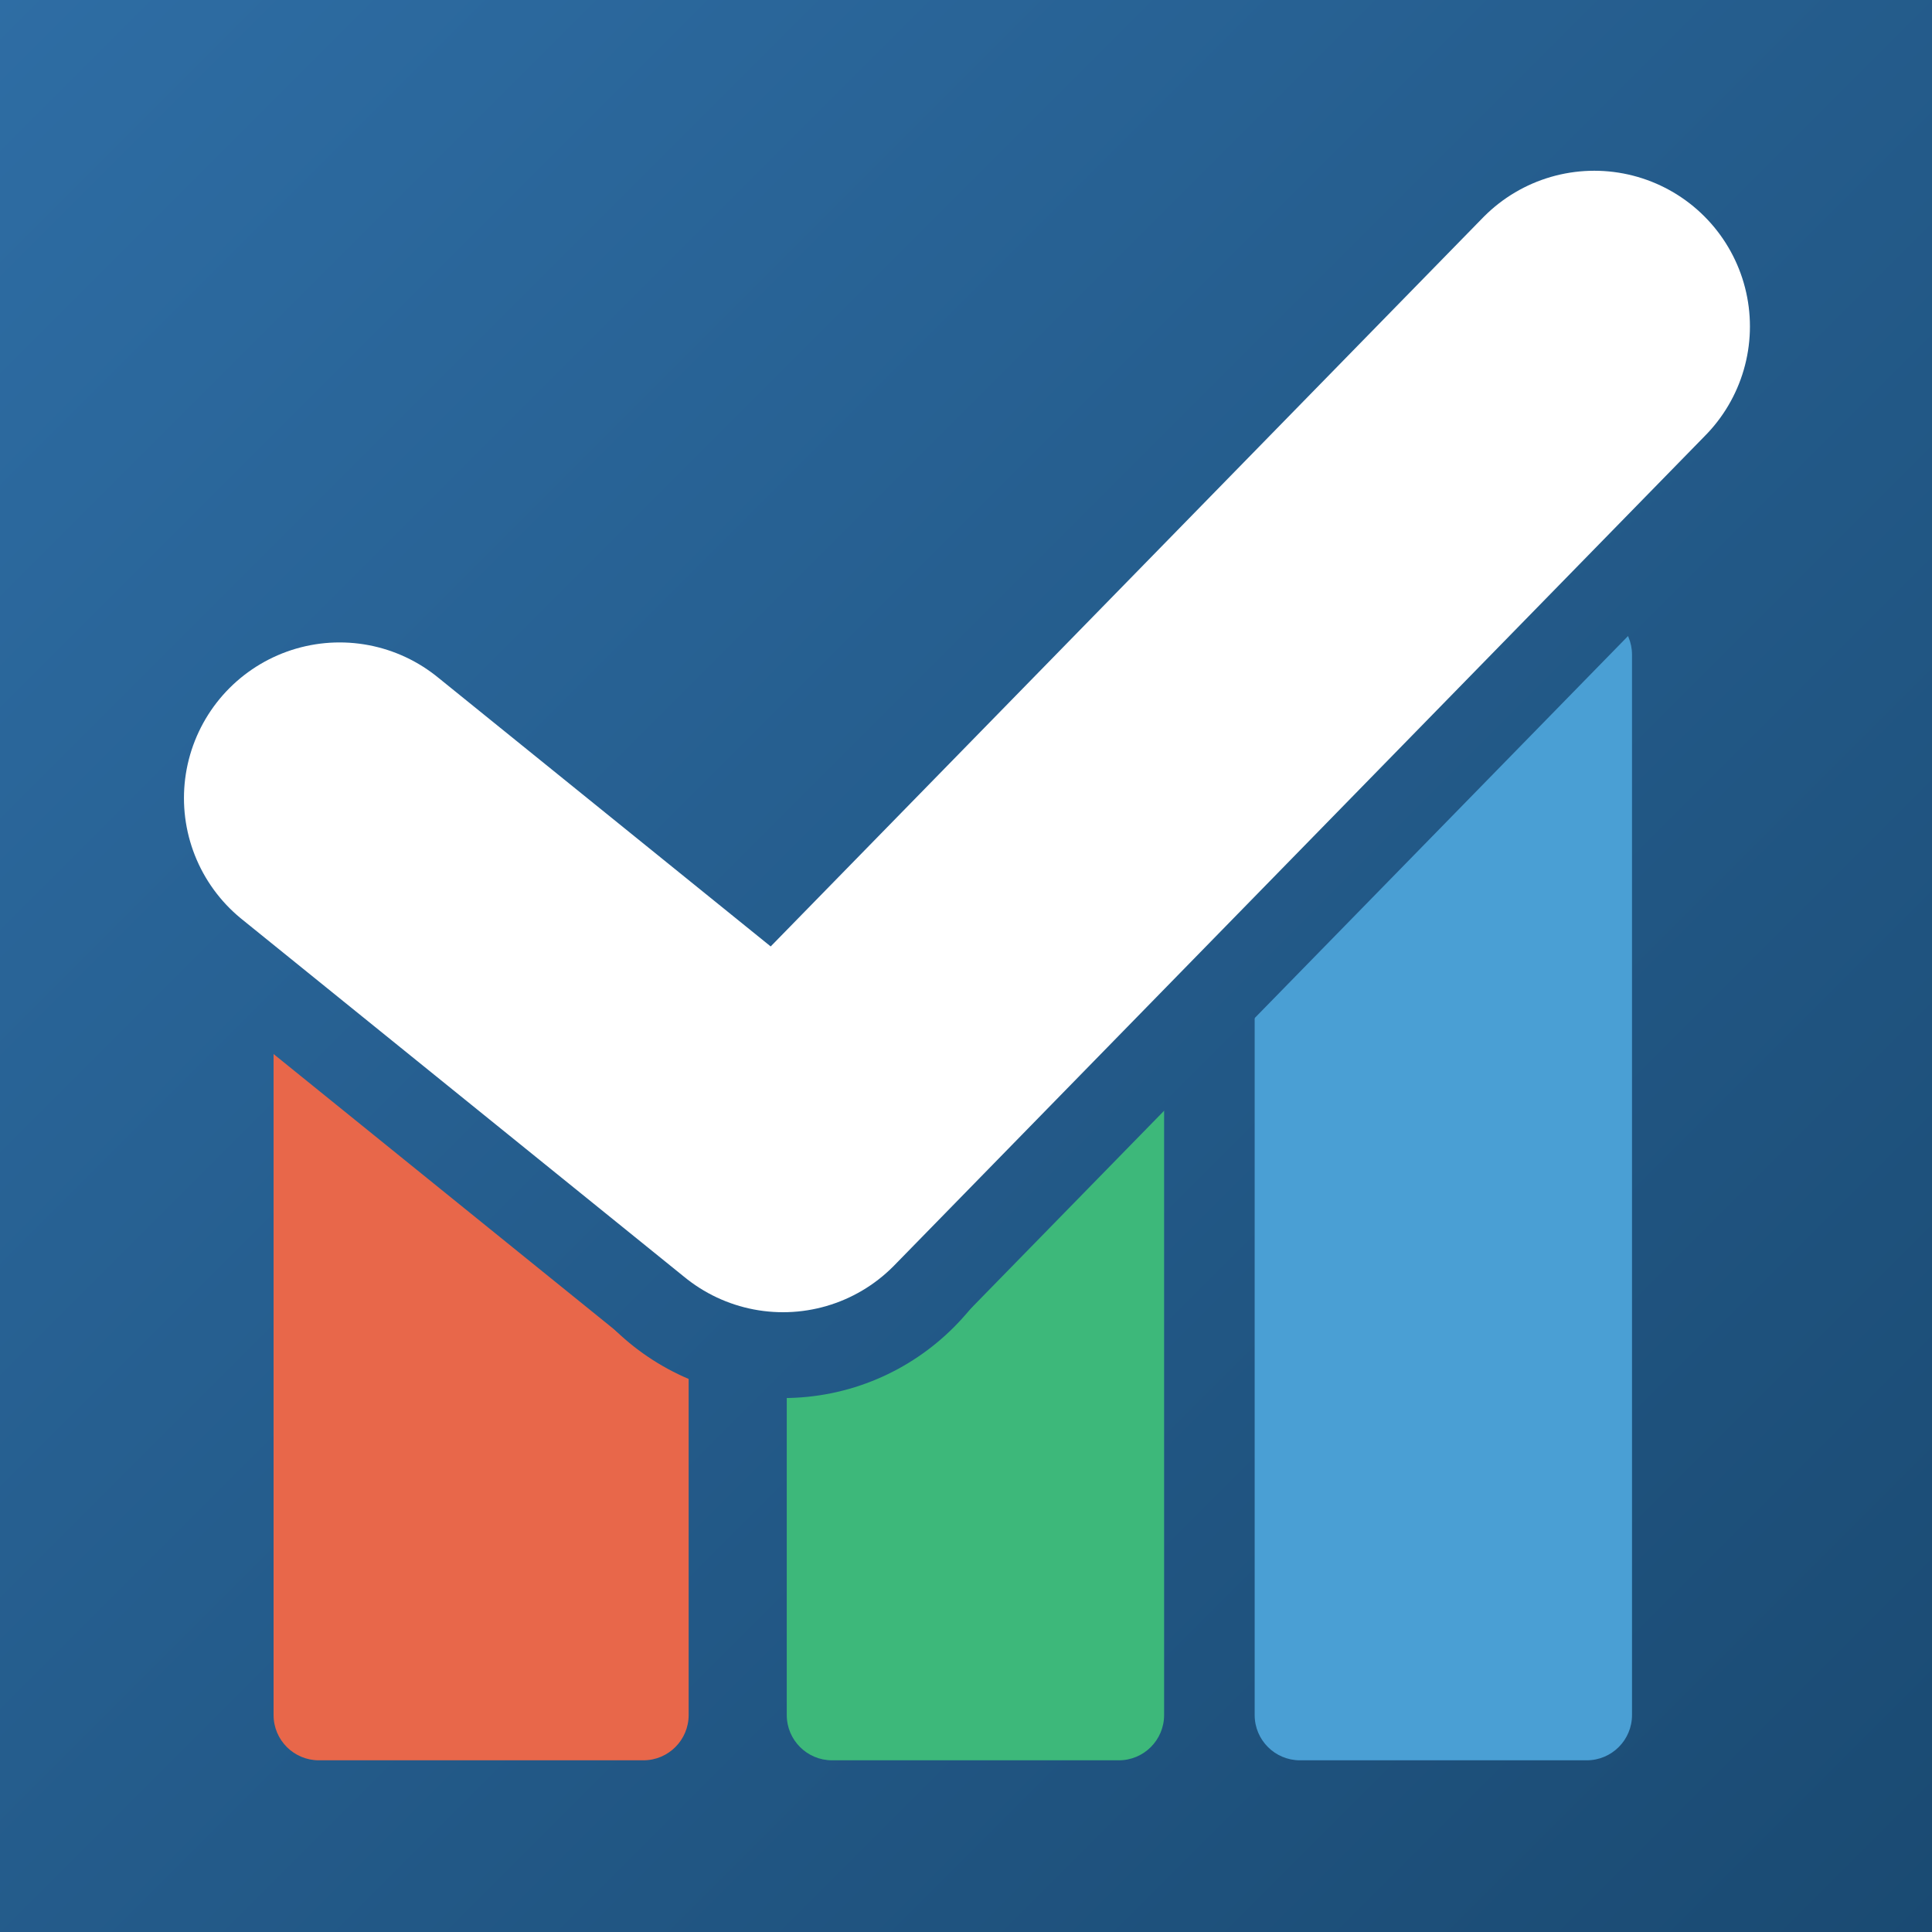
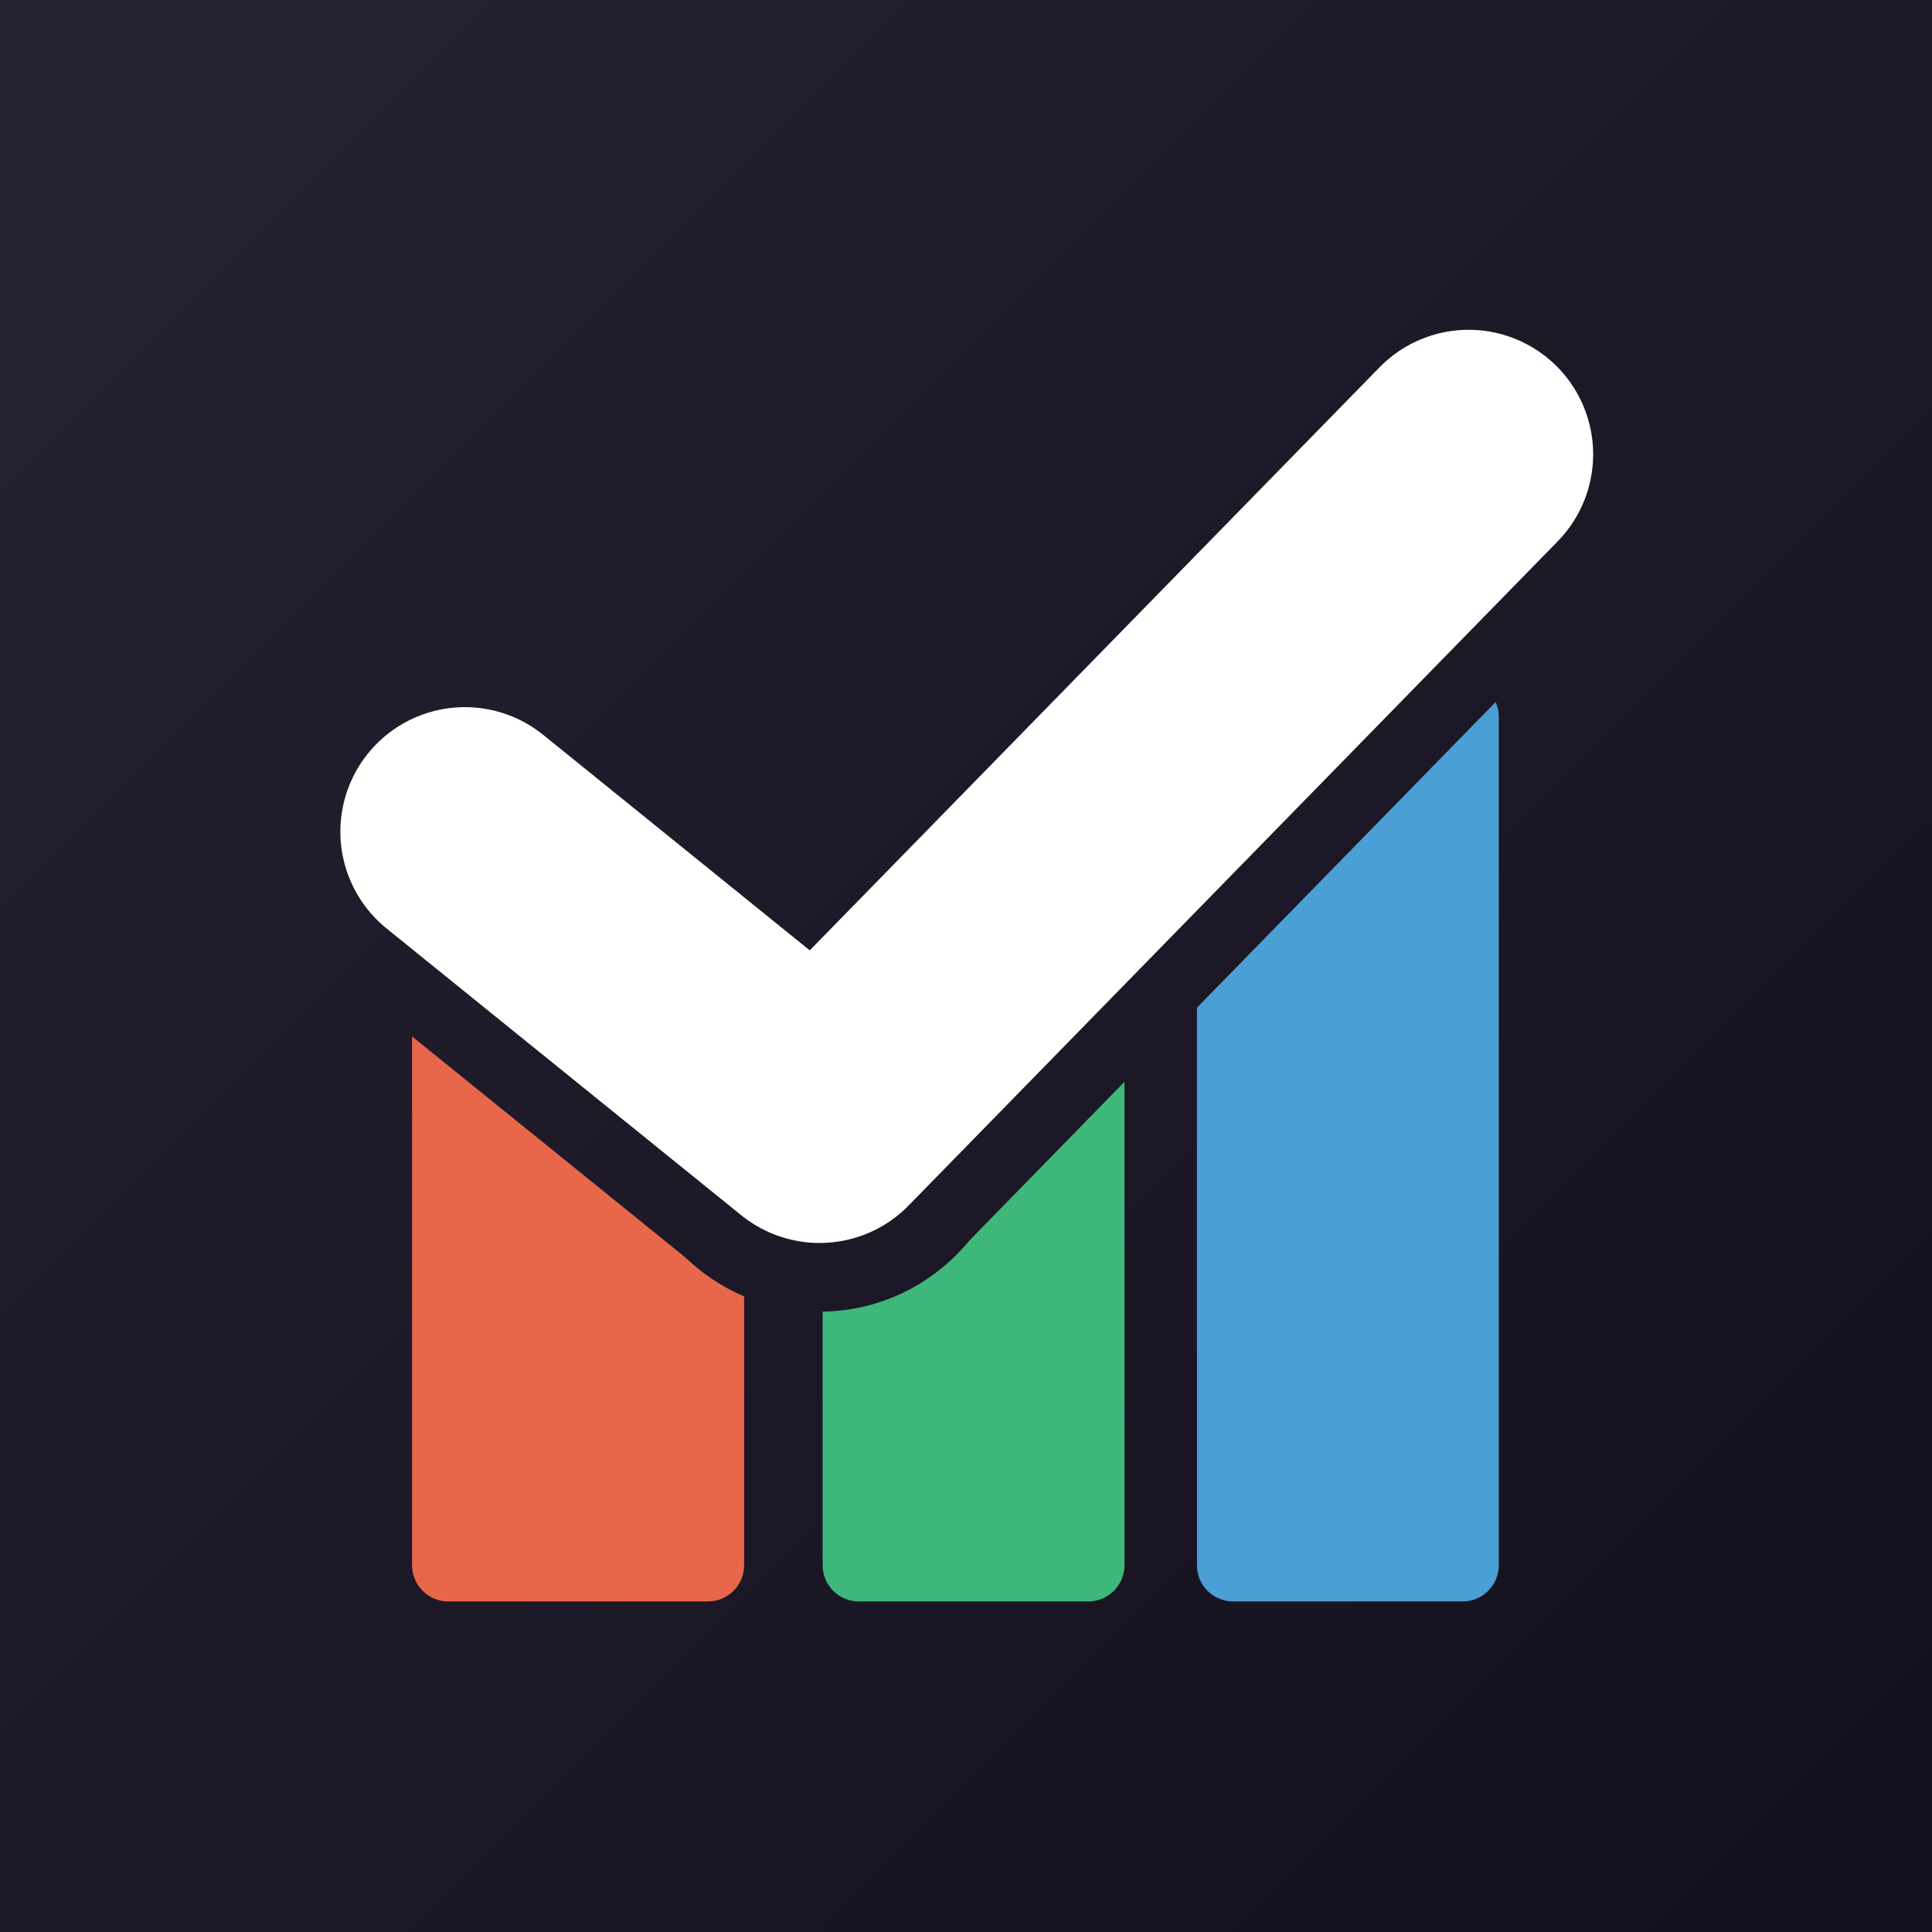
<svg xmlns="http://www.w3.org/2000/svg" viewBox="0 0 1024 1024" width="1024" height="1024">
  <defs>
    <linearGradient id="bg" x1="0%" y1="0%" x2="100%" y2="100%">
-       <stop offset="0%" style="stop-color:#2E6DA4" />
-       <stop offset="100%" style="stop-color:#1A4A72" />
+       <stop offset="0%" style="stop-color:#272232" />
+       <stop offset="100%" style="stop-color:#130F1C" />
    </linearGradient>
    <mask id="barMask">
      <rect x="-100" y="-100" width="1224" height="1224" fill="white" />
      <polyline points="145,450 380,640 810,200" stroke="black" stroke-width="255" stroke-linecap="round" stroke-linejoin="round" fill="none" />
      <circle cx="380" cy="640" r="128" fill="black" />
    </mask>
  </defs>
  <rect width="1024" height="1024" fill="url(#bg)" />
-   <g transform="translate(35,-27)">
+   <g transform="translate(512,512) scale(0.8) translate(-477,-539)">
    <g mask="url(#barMask)">
      <rect x="110" y="510" width="220" height="450" rx="24" ry="24" fill="#E8674A" />
      <rect x="382" y="560" width="200" height="400" rx="24" ry="24" fill="#3DB87A" />
      <rect x="630" y="350" width="200" height="610" rx="24" ry="24" fill="#4A9FD4" />
    </g>
    <polyline points="145,450 380,640 810,200" fill="none" stroke="white" stroke-width="165" stroke-linecap="round" stroke-linejoin="round" />
    <circle cx="380" cy="640" r="82" fill="white" />
  </g>
</svg>
